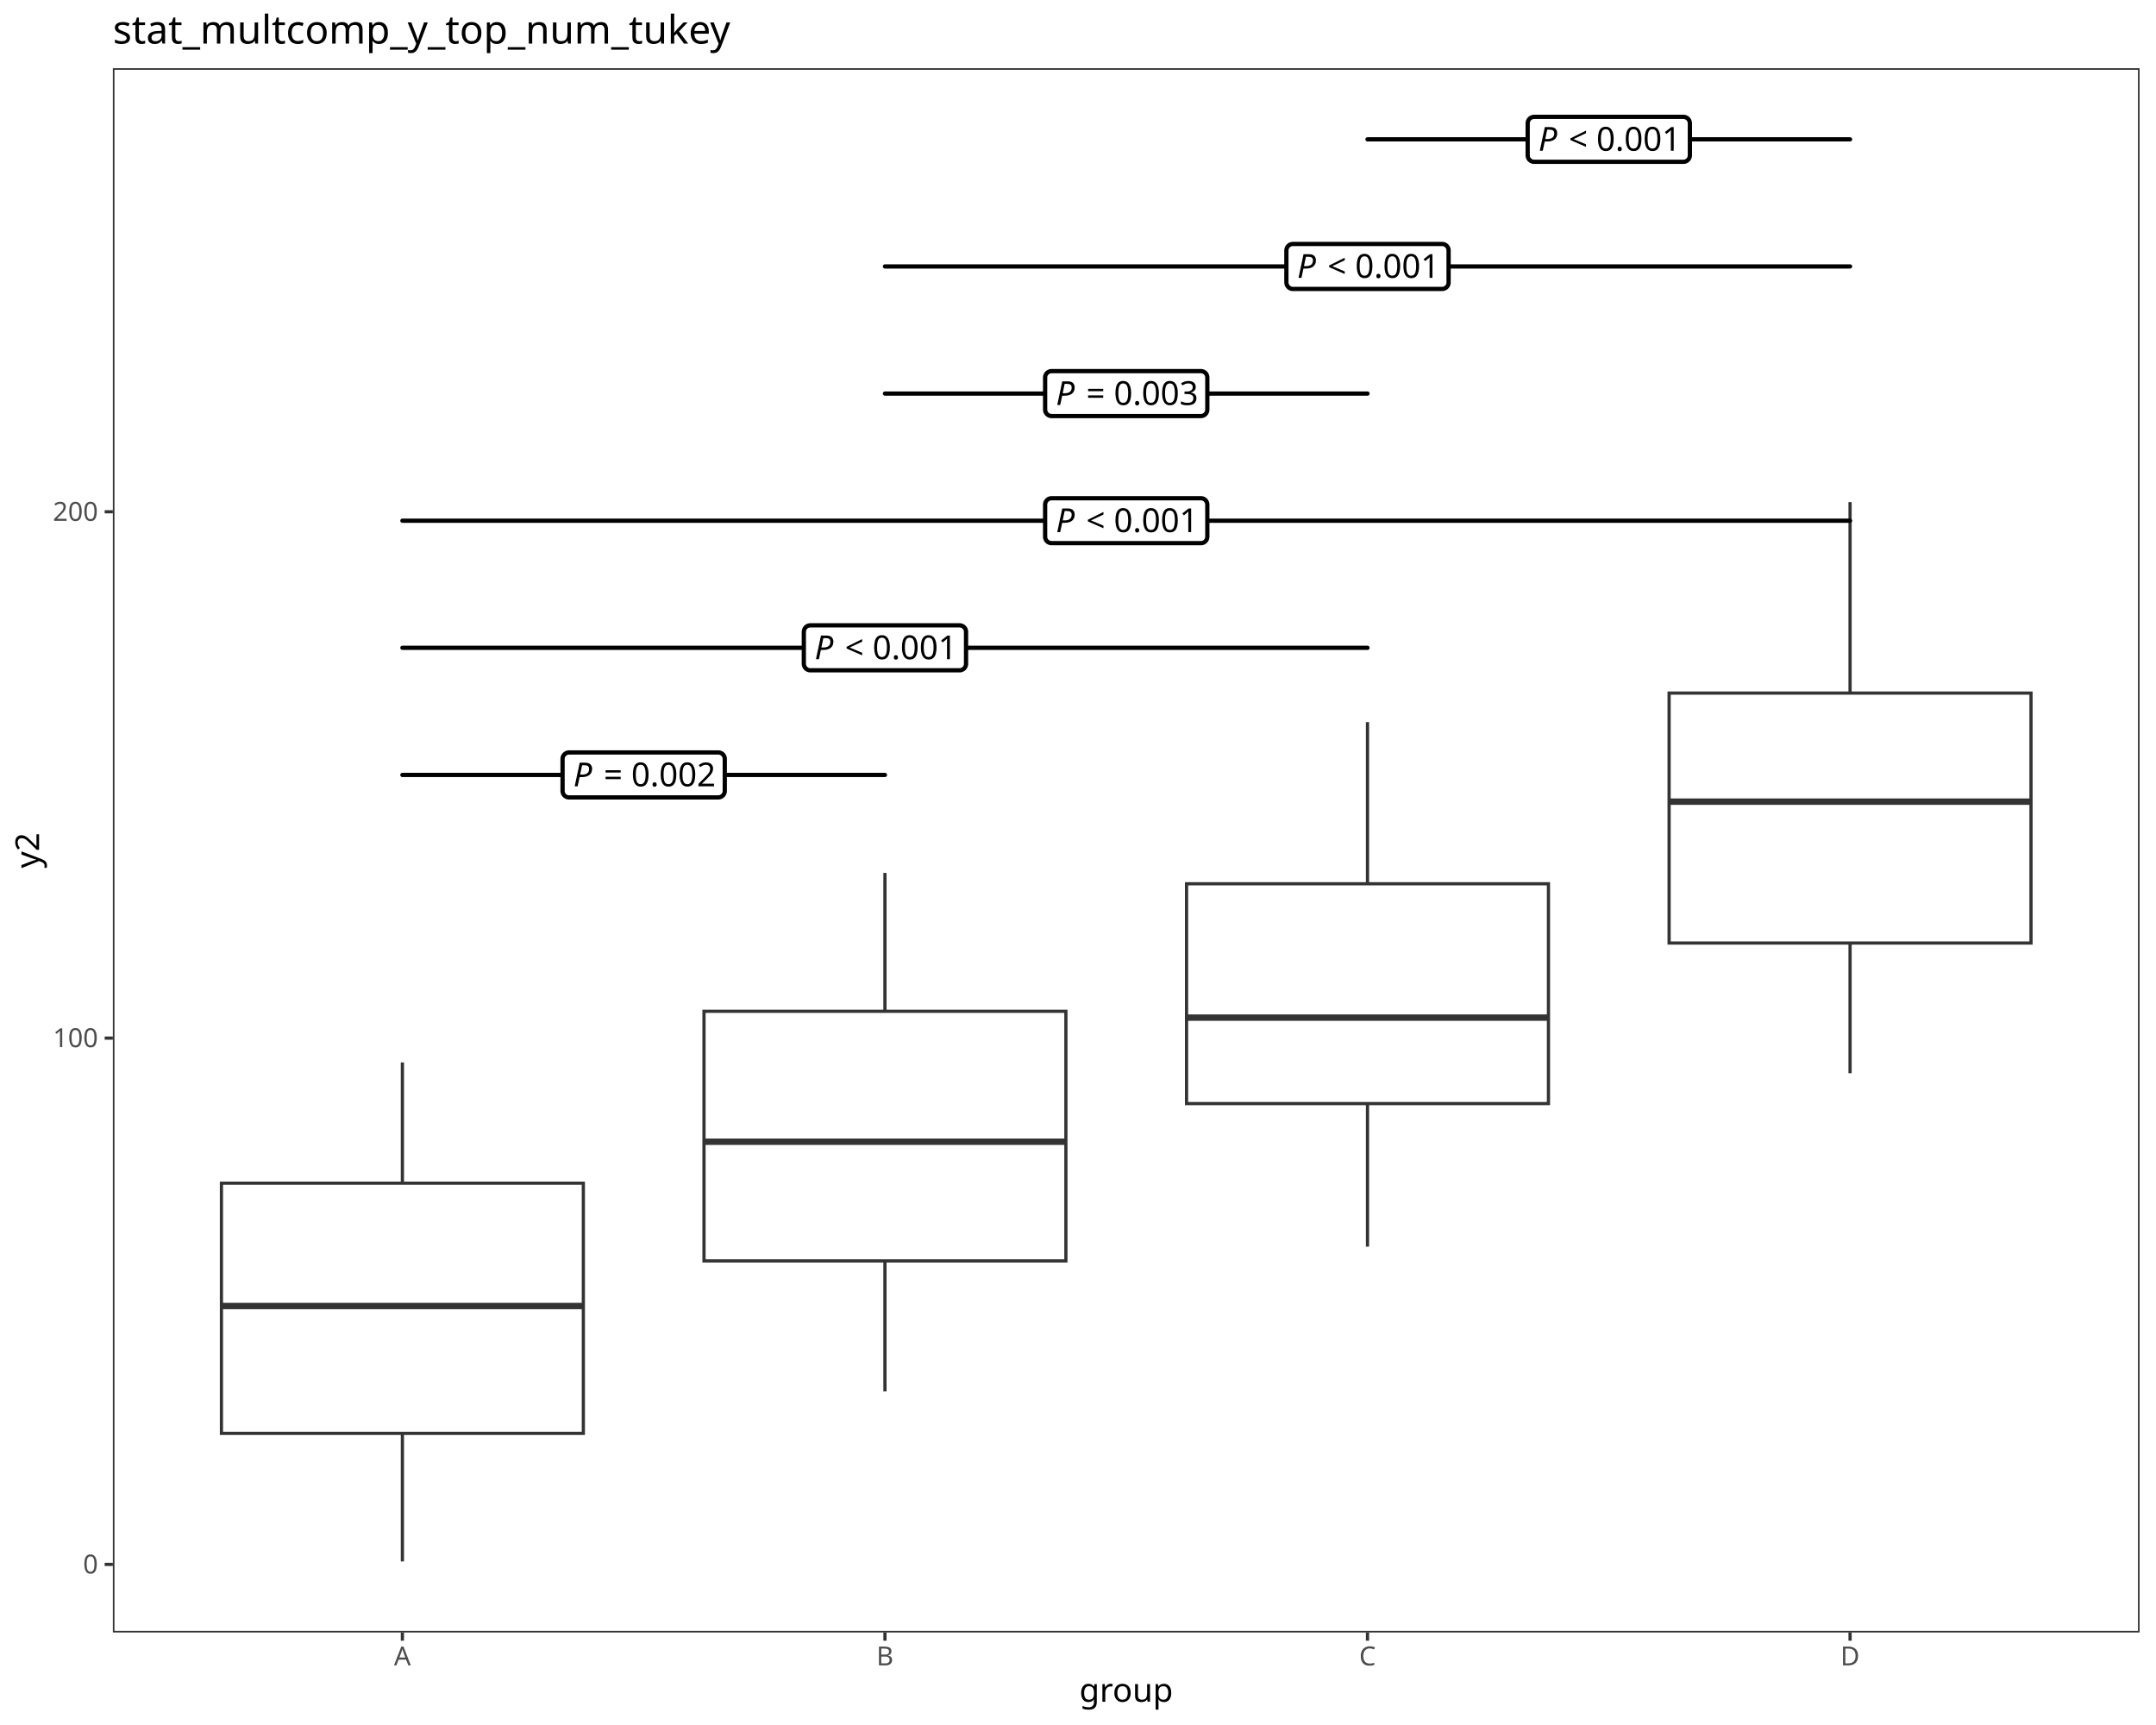
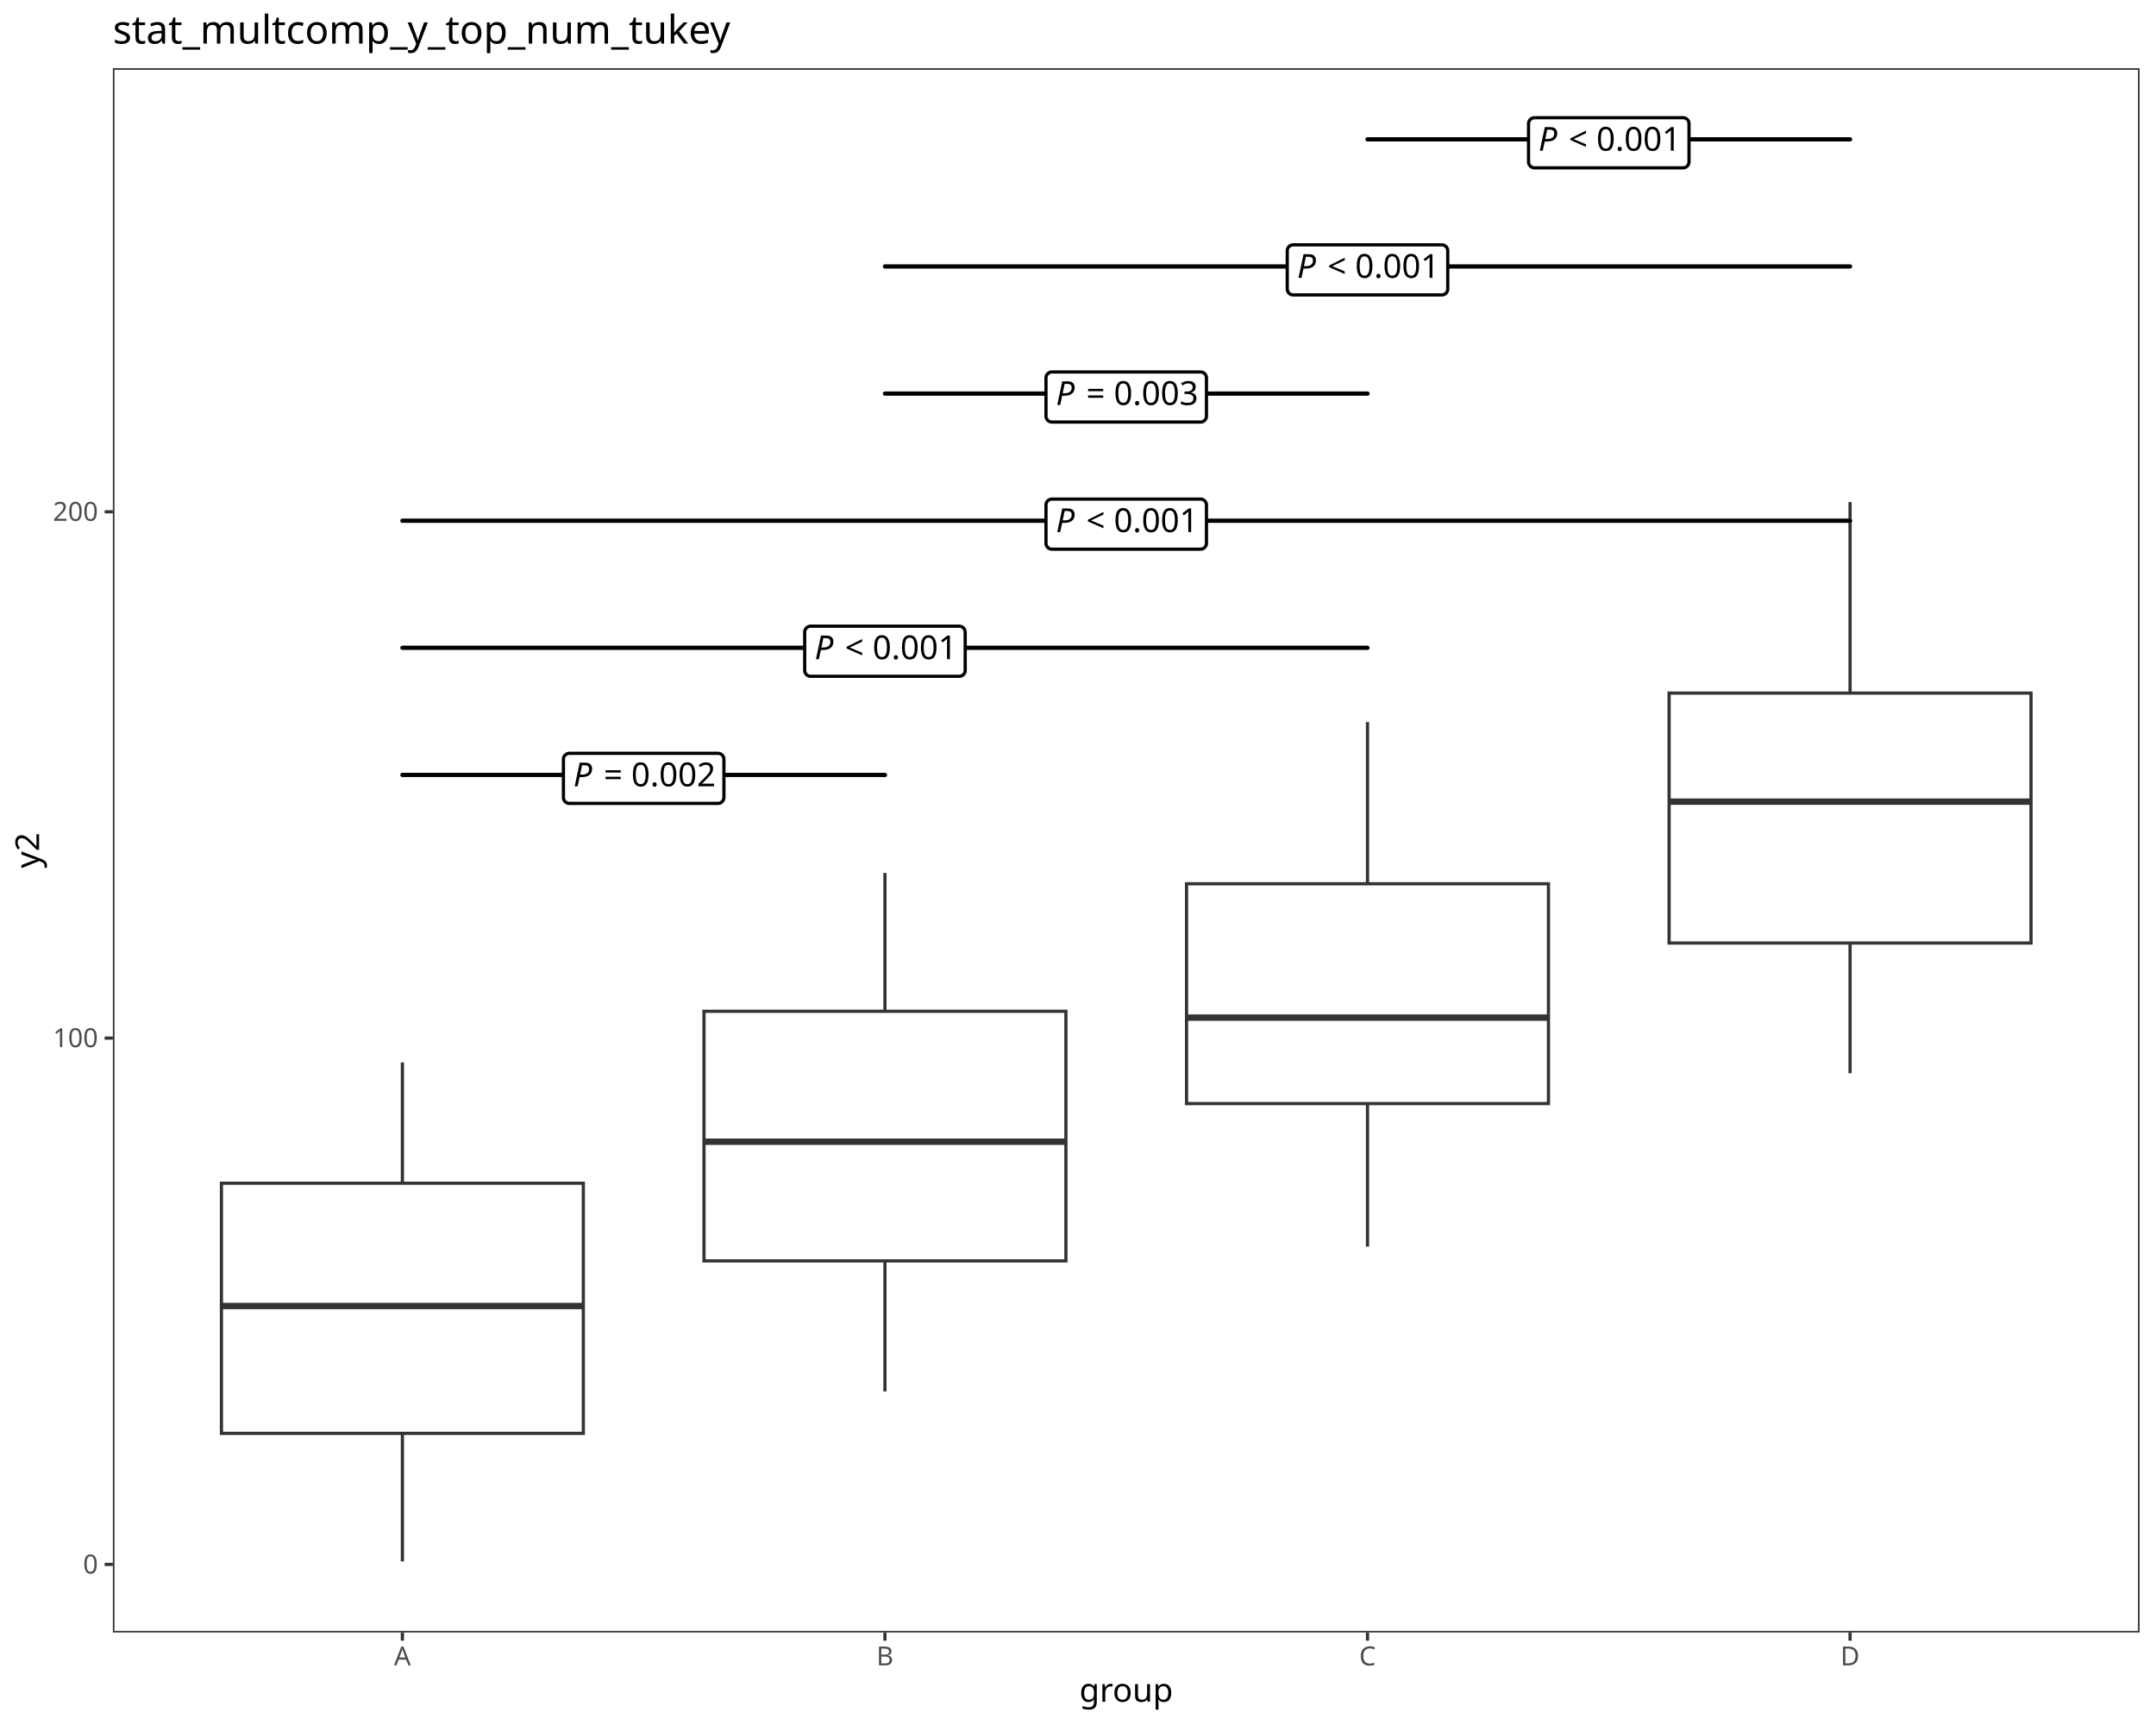
<svg xmlns="http://www.w3.org/2000/svg" class="svglite" data-engine-version="2.0" width="720.00pt" height="576.00pt" viewBox="0 0 720.00 576.00">
  <defs>
    <style type="text/css">
    .svglite line, .svglite polyline, .svglite polygon, .svglite path, .svglite rect, .svglite circle {
      fill: none;
      stroke: #000000;
      stroke-linecap: round;
      stroke-linejoin: round;
      stroke-miterlimit: 10.00;
    }
  </style>
  </defs>
  <rect width="100%" height="100%" style="stroke: none; fill: #FFFFFF;" />
  <defs>
    <clipPath id="cpMC4wMHw3MjAuMDB8MC4wMHw1NzYuMDA=">
      <rect x="0.00" y="0.00" width="720.00" height="576.00" />
    </clipPath>
  </defs>
  <g clip-path="url(#cpMC4wMHw3MjAuMDB8MC4wMHw1NzYuMDA=)">
    <rect x="0.00" y="0.00" width="720.00" height="576.00" style="stroke-width: 1.07; stroke: #FFFFFF; fill: #FFFFFF;" />
  </g>
  <defs>
    <clipPath id="cpMzcuNjl8NzE0LjUyfDIyLjc4fDU0NS4xMQ==">
      <rect x="37.69" y="22.78" width="676.83" height="522.33" />
    </clipPath>
  </defs>
  <g clip-path="url(#cpMzcuNjl8NzE0LjUyfDIyLjc4fDU0NS4xMQ==)">
    <rect x="37.69" y="22.78" width="676.83" height="522.33" style="stroke-width: 1.07; stroke: none; fill: #FFFFFF;" />
    <line x1="134.38" y1="395.09" x2="134.38" y2="354.75" style="stroke-width: 1.07; stroke: #333333; stroke-linecap: butt;" />
    <line x1="134.38" y1="478.62" x2="134.38" y2="521.37" style="stroke-width: 1.07; stroke: #333333; stroke-linecap: butt;" />
    <polygon points="73.95,395.09 73.95,478.62 194.81,478.62 194.81,395.09 73.95,395.09 " style="stroke-width: 1.07; stroke: #333333; stroke-linecap: butt; stroke-linejoin: miter; fill: #FFFFFF;" />
    <line x1="73.95" y1="436.10" x2="194.81" y2="436.10" style="stroke-width: 2.13; stroke: #333333; stroke-linecap: butt; stroke-linejoin: miter;" />
    <line x1="295.53" y1="337.68" x2="295.53" y2="291.47" style="stroke-width: 1.07; stroke: #333333; stroke-linecap: butt;" />
    <line x1="295.53" y1="421.03" x2="295.53" y2="464.62" style="stroke-width: 1.07; stroke: #333333; stroke-linecap: butt;" />
    <polygon points="235.10,337.68 235.10,421.03 355.96,421.03 355.96,337.68 235.10,337.68 " style="stroke-width: 1.07; stroke: #333333; stroke-linecap: butt; stroke-linejoin: miter; fill: #FFFFFF;" />
    <line x1="235.10" y1="381.24" x2="355.96" y2="381.24" style="stroke-width: 2.13; stroke: #333333; stroke-linecap: butt; stroke-linejoin: miter;" />
    <line x1="456.68" y1="295.10" x2="456.68" y2="241.11" style="stroke-width: 1.07; stroke: #333333; stroke-linecap: butt;" />
    <line x1="456.68" y1="368.50" x2="456.68" y2="416.28" style="stroke-width: 1.07; stroke: #333333; stroke-linecap: butt;" />
    <polygon points="396.25,295.10 396.25,368.50 517.11,368.50 517.11,295.10 396.25,295.10 " style="stroke-width: 1.07; stroke: #333333; stroke-linecap: butt; stroke-linejoin: miter; fill: #FFFFFF;" />
    <line x1="396.25" y1="339.80" x2="517.11" y2="339.80" style="stroke-width: 2.13; stroke: #333333; stroke-linecap: butt; stroke-linejoin: miter;" />
    <line x1="617.83" y1="231.43" x2="617.83" y2="167.65" style="stroke-width: 1.07; stroke: #333333; stroke-linecap: butt;" />
    <line x1="617.83" y1="314.89" x2="617.83" y2="358.36" style="stroke-width: 1.07; stroke: #333333; stroke-linecap: butt;" />
    <polygon points="557.40,231.43 557.40,314.89 678.26,314.89 678.26,231.43 557.40,231.43 " style="stroke-width: 1.07; stroke: #333333; stroke-linecap: butt; stroke-linejoin: miter; fill: #FFFFFF;" />
    <line x1="557.40" y1="267.68" x2="678.26" y2="267.68" style="stroke-width: 2.13; stroke: #333333; stroke-linecap: butt; stroke-linejoin: miter;" />
    <line x1="134.38" y1="258.76" x2="295.53" y2="258.76" style="stroke-width: 1.42;" />
-     <polygon points="190.03,266.27 239.88,266.27 239.79,266.27 240.14,266.25 240.48,266.18 240.80,266.06 241.11,265.89 241.37,265.67 241.61,265.41 241.79,265.11 241.93,264.79 242.01,264.45 242.04,264.11 242.04,264.11 242.04,253.41 242.04,253.41 242.01,253.07 241.93,252.73 241.79,252.41 241.61,252.11 241.37,251.85 241.11,251.63 240.80,251.46 240.48,251.34 240.14,251.27 239.88,251.25 190.03,251.25 190.29,251.27 189.94,251.25 189.60,251.30 189.26,251.39 188.95,251.54 188.66,251.74 188.41,251.98 188.20,252.26 188.04,252.56 187.93,252.89 187.88,253.24 187.87,253.41 187.87,264.11 187.88,263.93 187.88,264.28 187.93,264.62 188.04,264.95 188.20,265.26 188.41,265.54 188.66,265.78 188.95,265.98 189.26,266.13 189.60,266.22 189.94,266.27 " style="stroke-width: 1.42; fill: #FFFFFF;" />
+     <polygon points="190.14,268.27 239.76,268.27 239.68,268.27 240.00,268.26 240.32,268.19 240.62,268.08 240.89,267.92 241.14,267.72 241.35,267.48 241.52,267.21 241.65,266.91 241.72,266.60 241.75,266.28 241.75,266.28 241.75,253.53 241.75,253.53 241.72,253.21 241.65,252.90 241.52,252.60 241.35,252.33 241.14,252.09 240.89,251.89 240.62,251.73 240.32,251.62 240.00,251.55 239.76,251.54 190.14,251.54 190.38,251.55 190.06,251.54 189.75,251.58 189.44,251.67 189.15,251.81 188.89,251.99 188.66,252.21 188.46,252.46 188.32,252.75 188.21,253.05 188.16,253.37 188.16,253.53 188.16,266.28 188.16,266.12 188.16,266.44 188.21,266.76 188.32,267.06 188.46,267.35 188.66,267.60 188.89,267.82 189.15,268.01 189.44,268.14 189.75,268.23 190.06,268.27 " style="stroke-width: 1.07; fill: #FFFFFF;" />
    <text x="191.47" y="262.56" style="font-size: 11.04px; font-style: italic; font-family: sans;" textLength="7.37px" lengthAdjust="spacingAndGlyphs">P</text>
    <text x="198.83" y="262.56" style="font-size: 11.04px; font-family: sans;" textLength="2.76px" lengthAdjust="spacingAndGlyphs"> </text>
    <text x="201.60" y="262.56" style="font-size: 11.04px; font-family: sans;" textLength="6.45px" lengthAdjust="spacingAndGlyphs">=</text>
    <text x="208.05" y="262.56" style="font-size: 11.04px; font-family: sans;" textLength="2.76px" lengthAdjust="spacingAndGlyphs"> </text>
    <text x="210.81" y="262.56" style="font-size: 11.04px; font-family: sans;" textLength="27.63px" lengthAdjust="spacingAndGlyphs">0.002</text>
    <line x1="134.38" y1="216.31" x2="456.68" y2="216.31" style="stroke-width: 1.42;" />
-     <polygon points="270.60,223.82 320.45,223.82 320.37,223.82 320.71,223.81 321.05,223.74 321.38,223.61 321.68,223.44 321.95,223.22 322.18,222.96 322.37,222.66 322.50,222.34 322.59,222.01 322.61,221.66 322.61,221.66 322.61,210.96 322.61,210.96 322.59,210.62 322.50,210.28 322.37,209.96 322.18,209.67 321.95,209.41 321.68,209.19 321.38,209.01 321.05,208.89 320.71,208.82 320.45,208.80 270.60,208.80 270.86,208.82 270.52,208.81 270.17,208.85 269.84,208.95 269.52,209.09 269.24,209.29 268.99,209.53 268.78,209.81 268.62,210.12 268.51,210.45 268.45,210.79 268.44,210.96 268.44,221.66 268.45,221.49 268.45,221.83 268.51,222.18 268.62,222.51 268.78,222.82 268.99,223.09 269.24,223.33 269.52,223.53 269.84,223.68 270.17,223.78 270.52,223.82 " style="stroke-width: 1.42; fill: #FFFFFF;" />
+     <polygon points="270.72,225.82 320.34,225.82 320.26,225.82 320.58,225.81 320.89,225.75 321.19,225.63 321.47,225.47 321.72,225.27 321.93,225.03 322.10,224.76 322.22,224.47 322.30,224.16 322.33,223.84 322.33,223.84 322.33,211.08 322.33,211.08 322.30,210.76 322.22,210.45 322.10,210.16 321.93,209.89 321.72,209.65 321.47,209.44 321.19,209.28 320.89,209.17 320.58,209.11 320.34,209.09 270.72,209.09 270.96,209.11 270.64,209.09 270.32,209.13 270.01,209.22 269.73,209.36 269.46,209.54 269.23,209.76 269.04,210.02 268.89,210.30 268.79,210.60 268.74,210.92 268.73,211.08 268.73,223.84 268.74,223.68 268.74,224.00 268.79,224.31 268.89,224.62 269.04,224.90 269.23,225.16 269.46,225.38 269.73,225.56 270.01,225.70 270.32,225.78 270.64,225.82 " style="stroke-width: 1.07; fill: #FFFFFF;" />
    <text x="272.04" y="220.11" style="font-size: 11.04px; font-style: italic; font-family: sans;" textLength="7.37px" lengthAdjust="spacingAndGlyphs">P</text>
    <text x="279.41" y="220.11" style="font-size: 11.04px; font-family: sans;" textLength="2.76px" lengthAdjust="spacingAndGlyphs"> </text>
    <text x="282.17" y="220.11" style="font-size: 11.04px; font-family: sans;" textLength="6.45px" lengthAdjust="spacingAndGlyphs">&lt;</text>
    <text x="288.62" y="220.11" style="font-size: 11.04px; font-family: sans;" textLength="2.76px" lengthAdjust="spacingAndGlyphs"> </text>
    <text x="291.39" y="220.11" style="font-size: 11.04px; font-family: sans;" textLength="27.63px" lengthAdjust="spacingAndGlyphs">0.001</text>
    <line x1="134.38" y1="173.87" x2="617.83" y2="173.87" style="stroke-width: 1.42;" />
-     <polygon points="351.18,181.37 401.03,181.37 400.94,181.37 401.29,181.36 401.63,181.29 401.96,181.17 402.26,180.99 402.53,180.77 402.76,180.51 402.94,180.22 403.08,179.90 403.16,179.56 403.19,179.21 403.19,179.21 403.19,168.52 403.19,168.52 403.16,168.17 403.08,167.83 402.94,167.51 402.76,167.22 402.53,166.96 402.26,166.74 401.96,166.57 401.63,166.44 401.29,166.37 401.03,166.36 351.18,166.36 351.44,166.37 351.09,166.36 350.75,166.40 350.41,166.50 350.10,166.65 349.81,166.84 349.56,167.09 349.35,167.36 349.19,167.67 349.08,168.00 349.03,168.34 349.02,168.52 349.02,179.21 349.03,179.04 349.03,179.39 349.08,179.73 349.19,180.06 349.35,180.37 349.56,180.65 349.81,180.89 350.10,181.08 350.41,181.23 350.75,181.33 351.09,181.37 " style="stroke-width: 1.42; fill: #FFFFFF;" />
+     <polygon points="351.29,183.38 400.91,183.38 400.83,183.38 401.15,183.36 401.47,183.30 401.77,183.19 402.04,183.03 402.29,182.82 402.50,182.58 402.67,182.31 402.80,182.02 402.88,181.71 402.90,181.39 402.90,181.39 402.90,168.63 402.90,168.63 402.88,168.31 402.80,168.00 402.67,167.71 402.50,167.44 402.29,167.20 402.04,167.00 401.77,166.84 401.47,166.72 401.15,166.66 400.91,166.65 351.29,166.65 351.53,166.66 351.21,166.65 350.90,166.69 350.59,166.78 350.30,166.91 350.04,167.09 349.81,167.32 349.62,167.57 349.47,167.85 349.37,168.16 349.31,168.47 349.31,168.63 349.31,181.39 349.31,181.23 349.31,181.55 349.37,181.87 349.47,182.17 349.62,182.45 349.81,182.71 350.04,182.93 350.30,183.11 350.59,183.25 350.90,183.34 351.21,183.38 " style="stroke-width: 1.07; fill: #FFFFFF;" />
    <text x="352.62" y="177.67" style="font-size: 11.04px; font-style: italic; font-family: sans;" textLength="7.37px" lengthAdjust="spacingAndGlyphs">P</text>
    <text x="359.99" y="177.67" style="font-size: 11.04px; font-family: sans;" textLength="2.76px" lengthAdjust="spacingAndGlyphs"> </text>
    <text x="362.75" y="177.67" style="font-size: 11.04px; font-family: sans;" textLength="6.45px" lengthAdjust="spacingAndGlyphs">&lt;</text>
    <text x="369.20" y="177.67" style="font-size: 11.04px; font-family: sans;" textLength="2.76px" lengthAdjust="spacingAndGlyphs"> </text>
    <text x="371.96" y="177.67" style="font-size: 11.04px; font-family: sans;" textLength="27.63px" lengthAdjust="spacingAndGlyphs">0.001</text>
    <line x1="295.53" y1="131.42" x2="456.68" y2="131.42" style="stroke-width: 1.42;" />
-     <polygon points="351.18,138.93 401.03,138.93 400.94,138.93 401.29,138.91 401.63,138.84 401.96,138.72 402.26,138.54 402.53,138.33 402.76,138.06 402.94,137.77 403.08,137.45 403.16,137.11 403.19,136.77 403.19,136.77 403.19,126.07 403.19,126.07 403.16,125.72 403.08,125.39 402.94,125.07 402.76,124.77 402.53,124.51 402.26,124.29 401.96,124.12 401.63,124.00 401.29,123.93 401.03,123.91 351.18,123.91 351.44,123.93 351.09,123.91 350.75,123.95 350.41,124.05 350.10,124.20 349.81,124.40 349.56,124.64 349.35,124.92 349.19,125.22 349.08,125.55 349.03,125.90 349.02,126.07 349.02,136.77 349.03,136.59 349.03,136.94 349.08,137.28 349.19,137.61 349.35,137.92 349.56,138.20 349.81,138.44 350.10,138.64 350.41,138.79 350.75,138.88 351.09,138.93 " style="stroke-width: 1.42; fill: #FFFFFF;" />
+     <polygon points="351.29,140.93 400.91,140.93 400.83,140.93 401.15,140.92 401.47,140.85 401.77,140.74 402.04,140.58 402.29,140.38 402.50,140.14 402.67,139.87 402.80,139.57 402.88,139.26 402.90,138.94 402.90,138.94 402.90,126.19 402.90,126.19 402.88,125.87 402.80,125.56 402.67,125.26 402.50,124.99 402.29,124.75 402.04,124.55 401.77,124.39 401.47,124.28 401.15,124.21 400.91,124.20 351.29,124.20 351.53,124.21 351.21,124.20 350.90,124.24 350.59,124.33 350.30,124.47 350.04,124.65 349.81,124.87 349.62,125.12 349.47,125.41 349.37,125.71 349.31,126.03 349.31,126.19 349.31,138.94 349.31,138.78 349.31,139.10 349.37,139.42 349.47,139.72 349.62,140.01 349.81,140.26 350.04,140.48 350.30,140.66 350.59,140.80 350.90,140.89 351.21,140.93 " style="stroke-width: 1.07; fill: #FFFFFF;" />
    <text x="352.62" y="135.22" style="font-size: 11.04px; font-style: italic; font-family: sans;" textLength="7.37px" lengthAdjust="spacingAndGlyphs">P</text>
    <text x="359.99" y="135.22" style="font-size: 11.04px; font-family: sans;" textLength="2.76px" lengthAdjust="spacingAndGlyphs"> </text>
    <text x="362.75" y="135.22" style="font-size: 11.04px; font-family: sans;" textLength="6.45px" lengthAdjust="spacingAndGlyphs">=</text>
    <text x="369.20" y="135.22" style="font-size: 11.04px; font-family: sans;" textLength="2.76px" lengthAdjust="spacingAndGlyphs"> </text>
    <text x="371.96" y="135.22" style="font-size: 11.04px; font-family: sans;" textLength="27.63px" lengthAdjust="spacingAndGlyphs">0.003</text>
    <line x1="295.53" y1="88.97" x2="617.83" y2="88.97" style="stroke-width: 1.42;" />
-     <polygon points="431.75,96.48 481.60,96.48 481.52,96.48 481.86,96.46 482.21,96.40 482.53,96.27 482.83,96.10 483.10,95.88 483.33,95.62 483.52,95.32 483.65,95.00 483.74,94.67 483.76,94.32 483.76,94.32 483.76,83.62 483.76,83.62 483.74,83.28 483.65,82.94 483.52,82.62 483.33,82.33 483.10,82.07 482.83,81.85 482.53,81.67 482.21,81.55 481.86,81.48 481.60,81.46 431.75,81.46 432.02,81.48 431.67,81.47 431.32,81.51 430.99,81.60 430.67,81.75 430.39,81.95 430.14,82.19 429.93,82.47 429.77,82.78 429.66,83.11 429.60,83.45 429.59,83.62 429.59,94.32 429.60,94.15 429.60,94.49 429.66,94.84 429.77,95.17 429.93,95.47 430.14,95.75 430.39,95.99 430.67,96.19 430.99,96.34 431.32,96.44 431.67,96.48 " style="stroke-width: 1.42; fill: #FFFFFF;" />
+     <polygon points="431.87,98.48 481.49,98.48 481.41,98.48 481.73,98.47 482.04,98.41 482.34,98.29 482.62,98.13 482.87,97.93 483.08,97.69 483.25,97.42 483.37,97.13 483.45,96.82 483.48,96.50 483.48,96.50 483.48,83.74 483.48,83.74 483.45,83.42 483.37,83.11 483.25,82.82 483.08,82.55 482.87,82.31 482.62,82.10 482.34,81.94 482.04,81.83 481.73,81.77 481.49,81.75 431.87,81.75 432.11,81.77 431.79,81.75 431.47,81.79 431.17,81.88 430.88,82.02 430.61,82.20 430.38,82.42 430.19,82.68 430.04,82.96 429.94,83.26 429.89,83.58 429.88,83.74 429.88,96.50 429.89,96.34 429.89,96.66 429.94,96.97 430.04,97.28 430.19,97.56 430.38,97.81 430.61,98.04 430.88,98.22 431.17,98.36 431.47,98.44 431.79,98.48 " style="stroke-width: 1.07; fill: #FFFFFF;" />
    <text x="433.19" y="92.77" style="font-size: 11.04px; font-style: italic; font-family: sans;" textLength="7.37px" lengthAdjust="spacingAndGlyphs">P</text>
    <text x="440.56" y="92.77" style="font-size: 11.04px; font-family: sans;" textLength="2.76px" lengthAdjust="spacingAndGlyphs"> </text>
    <text x="443.32" y="92.77" style="font-size: 11.04px; font-family: sans;" textLength="6.45px" lengthAdjust="spacingAndGlyphs">&lt;</text>
    <text x="449.77" y="92.77" style="font-size: 11.04px; font-family: sans;" textLength="2.76px" lengthAdjust="spacingAndGlyphs"> </text>
    <text x="452.54" y="92.77" style="font-size: 11.04px; font-family: sans;" textLength="27.63px" lengthAdjust="spacingAndGlyphs">0.001</text>
    <line x1="456.68" y1="46.53" x2="617.83" y2="46.53" style="stroke-width: 1.42;" />
-     <polygon points="512.33,54.03 562.18,54.03 562.09,54.03 562.44,54.02 562.78,53.95 563.11,53.83 563.41,53.65 563.68,53.43 563.91,53.17 564.09,52.88 564.23,52.56 564.31,52.22 564.34,51.87 564.34,51.87 564.34,41.18 564.34,41.18 564.31,40.83 564.23,40.49 564.09,40.17 563.91,39.88 563.68,39.62 563.41,39.40 563.11,39.23 562.78,39.10 562.44,39.03 562.18,39.02 512.33,39.02 512.59,39.03 512.24,39.02 511.90,39.06 511.56,39.16 511.25,39.31 510.96,39.50 510.71,39.75 510.50,40.02 510.34,40.33 510.23,40.66 510.18,41.00 510.17,41.18 510.17,51.87 510.18,51.70 510.18,52.05 510.23,52.39 510.34,52.72 510.50,53.03 510.71,53.31 510.96,53.55 511.25,53.74 511.56,53.89 511.90,53.99 512.24,54.03 " style="stroke-width: 1.42; fill: #FFFFFF;" />
+     <polygon points="512.45,56.04 562.06,56.04 561.98,56.04 562.30,56.02 562.62,55.96 562.92,55.85 563.19,55.69 563.44,55.48 563.65,55.24 563.82,54.97 563.95,54.68 564.03,54.37 564.05,54.05 564.05,54.05 564.05,41.29 564.05,41.29 564.03,40.97 563.95,40.66 563.82,40.37 563.65,40.10 563.44,39.86 563.19,39.66 562.92,39.50 562.62,39.38 562.30,39.32 562.06,39.31 512.45,39.31 512.68,39.32 512.37,39.31 512.05,39.35 511.74,39.43 511.45,39.57 511.19,39.75 510.96,39.98 510.77,40.23 510.62,40.51 510.52,40.82 510.46,41.13 510.46,41.29 510.46,54.05 510.46,53.89 510.46,54.21 510.52,54.53 510.62,54.83 510.77,55.11 510.96,55.37 511.19,55.59 511.45,55.77 511.74,55.91 512.05,56.00 512.37,56.04 " style="stroke-width: 1.07; fill: #FFFFFF;" />
    <text x="513.77" y="50.33" style="font-size: 11.04px; font-style: italic; font-family: sans;" textLength="7.37px" lengthAdjust="spacingAndGlyphs">P</text>
    <text x="521.14" y="50.33" style="font-size: 11.04px; font-family: sans;" textLength="2.76px" lengthAdjust="spacingAndGlyphs"> </text>
    <text x="523.90" y="50.33" style="font-size: 11.04px; font-family: sans;" textLength="6.45px" lengthAdjust="spacingAndGlyphs">&lt;</text>
    <text x="530.35" y="50.33" style="font-size: 11.04px; font-family: sans;" textLength="2.76px" lengthAdjust="spacingAndGlyphs"> </text>
    <text x="533.11" y="50.33" style="font-size: 11.04px; font-family: sans;" textLength="27.63px" lengthAdjust="spacingAndGlyphs">0.001</text>
    <rect x="37.69" y="22.78" width="676.83" height="522.33" style="stroke-width: 1.07; stroke: #333333;" />
  </g>
  <g clip-path="url(#cpMC4wMHw3MjAuMDB8MC4wMHw1NzYuMDA=)">
    <text x="32.76" y="525.41" text-anchor="end" style="font-size: 8.80px; fill: #4D4D4D; font-family: sans;" textLength="4.89px" lengthAdjust="spacingAndGlyphs">0</text>
    <text x="32.76" y="349.66" text-anchor="end" style="font-size: 8.80px; fill: #4D4D4D; font-family: sans;" textLength="14.68px" lengthAdjust="spacingAndGlyphs">100</text>
    <text x="32.76" y="173.92" text-anchor="end" style="font-size: 8.80px; fill: #4D4D4D; font-family: sans;" textLength="14.68px" lengthAdjust="spacingAndGlyphs">200</text>
    <polyline points="34.95,522.38 37.69,522.38 " style="stroke-width: 1.07; stroke: #333333; stroke-linecap: butt;" />
    <polyline points="34.95,346.63 37.69,346.63 " style="stroke-width: 1.07; stroke: #333333; stroke-linecap: butt;" />
    <polyline points="34.95,170.89 37.69,170.89 " style="stroke-width: 1.07; stroke: #333333; stroke-linecap: butt;" />
    <polyline points="134.38,547.85 134.38,545.11 " style="stroke-width: 1.07; stroke: #333333; stroke-linecap: butt;" />
    <polyline points="295.53,547.85 295.53,545.11 " style="stroke-width: 1.07; stroke: #333333; stroke-linecap: butt;" />
    <polyline points="456.68,547.85 456.68,545.11 " style="stroke-width: 1.07; stroke: #333333; stroke-linecap: butt;" />
    <polyline points="617.83,547.85 617.83,545.11 " style="stroke-width: 1.07; stroke: #333333; stroke-linecap: butt;" />
    <text x="134.38" y="556.10" text-anchor="middle" style="font-size: 8.80px; fill: #4D4D4D; font-family: sans;" textLength="5.87px" lengthAdjust="spacingAndGlyphs">A</text>
    <text x="295.53" y="556.10" text-anchor="middle" style="font-size: 8.80px; fill: #4D4D4D; font-family: sans;" textLength="5.87px" lengthAdjust="spacingAndGlyphs">B</text>
    <text x="456.68" y="556.10" text-anchor="middle" style="font-size: 8.80px; fill: #4D4D4D; font-family: sans;" textLength="6.36px" lengthAdjust="spacingAndGlyphs">C</text>
    <text x="617.83" y="556.10" text-anchor="middle" style="font-size: 8.80px; fill: #4D4D4D; font-family: sans;" textLength="6.36px" lengthAdjust="spacingAndGlyphs">D</text>
    <text x="376.10" y="568.24" text-anchor="middle" style="font-size: 11.00px; font-family: sans;" textLength="28.14px" lengthAdjust="spacingAndGlyphs">group</text>
    <text transform="translate(13.05,283.95) rotate(-90)" text-anchor="middle" style="font-size: 11.00px; font-family: sans;" textLength="11.62px" lengthAdjust="spacingAndGlyphs">y2</text>
    <text x="37.69" y="14.56" style="font-size: 13.20px; font-family: sans;" textLength="197.42px" lengthAdjust="spacingAndGlyphs">stat_multcomp_y_top_num_tukey</text>
  </g>
</svg>
